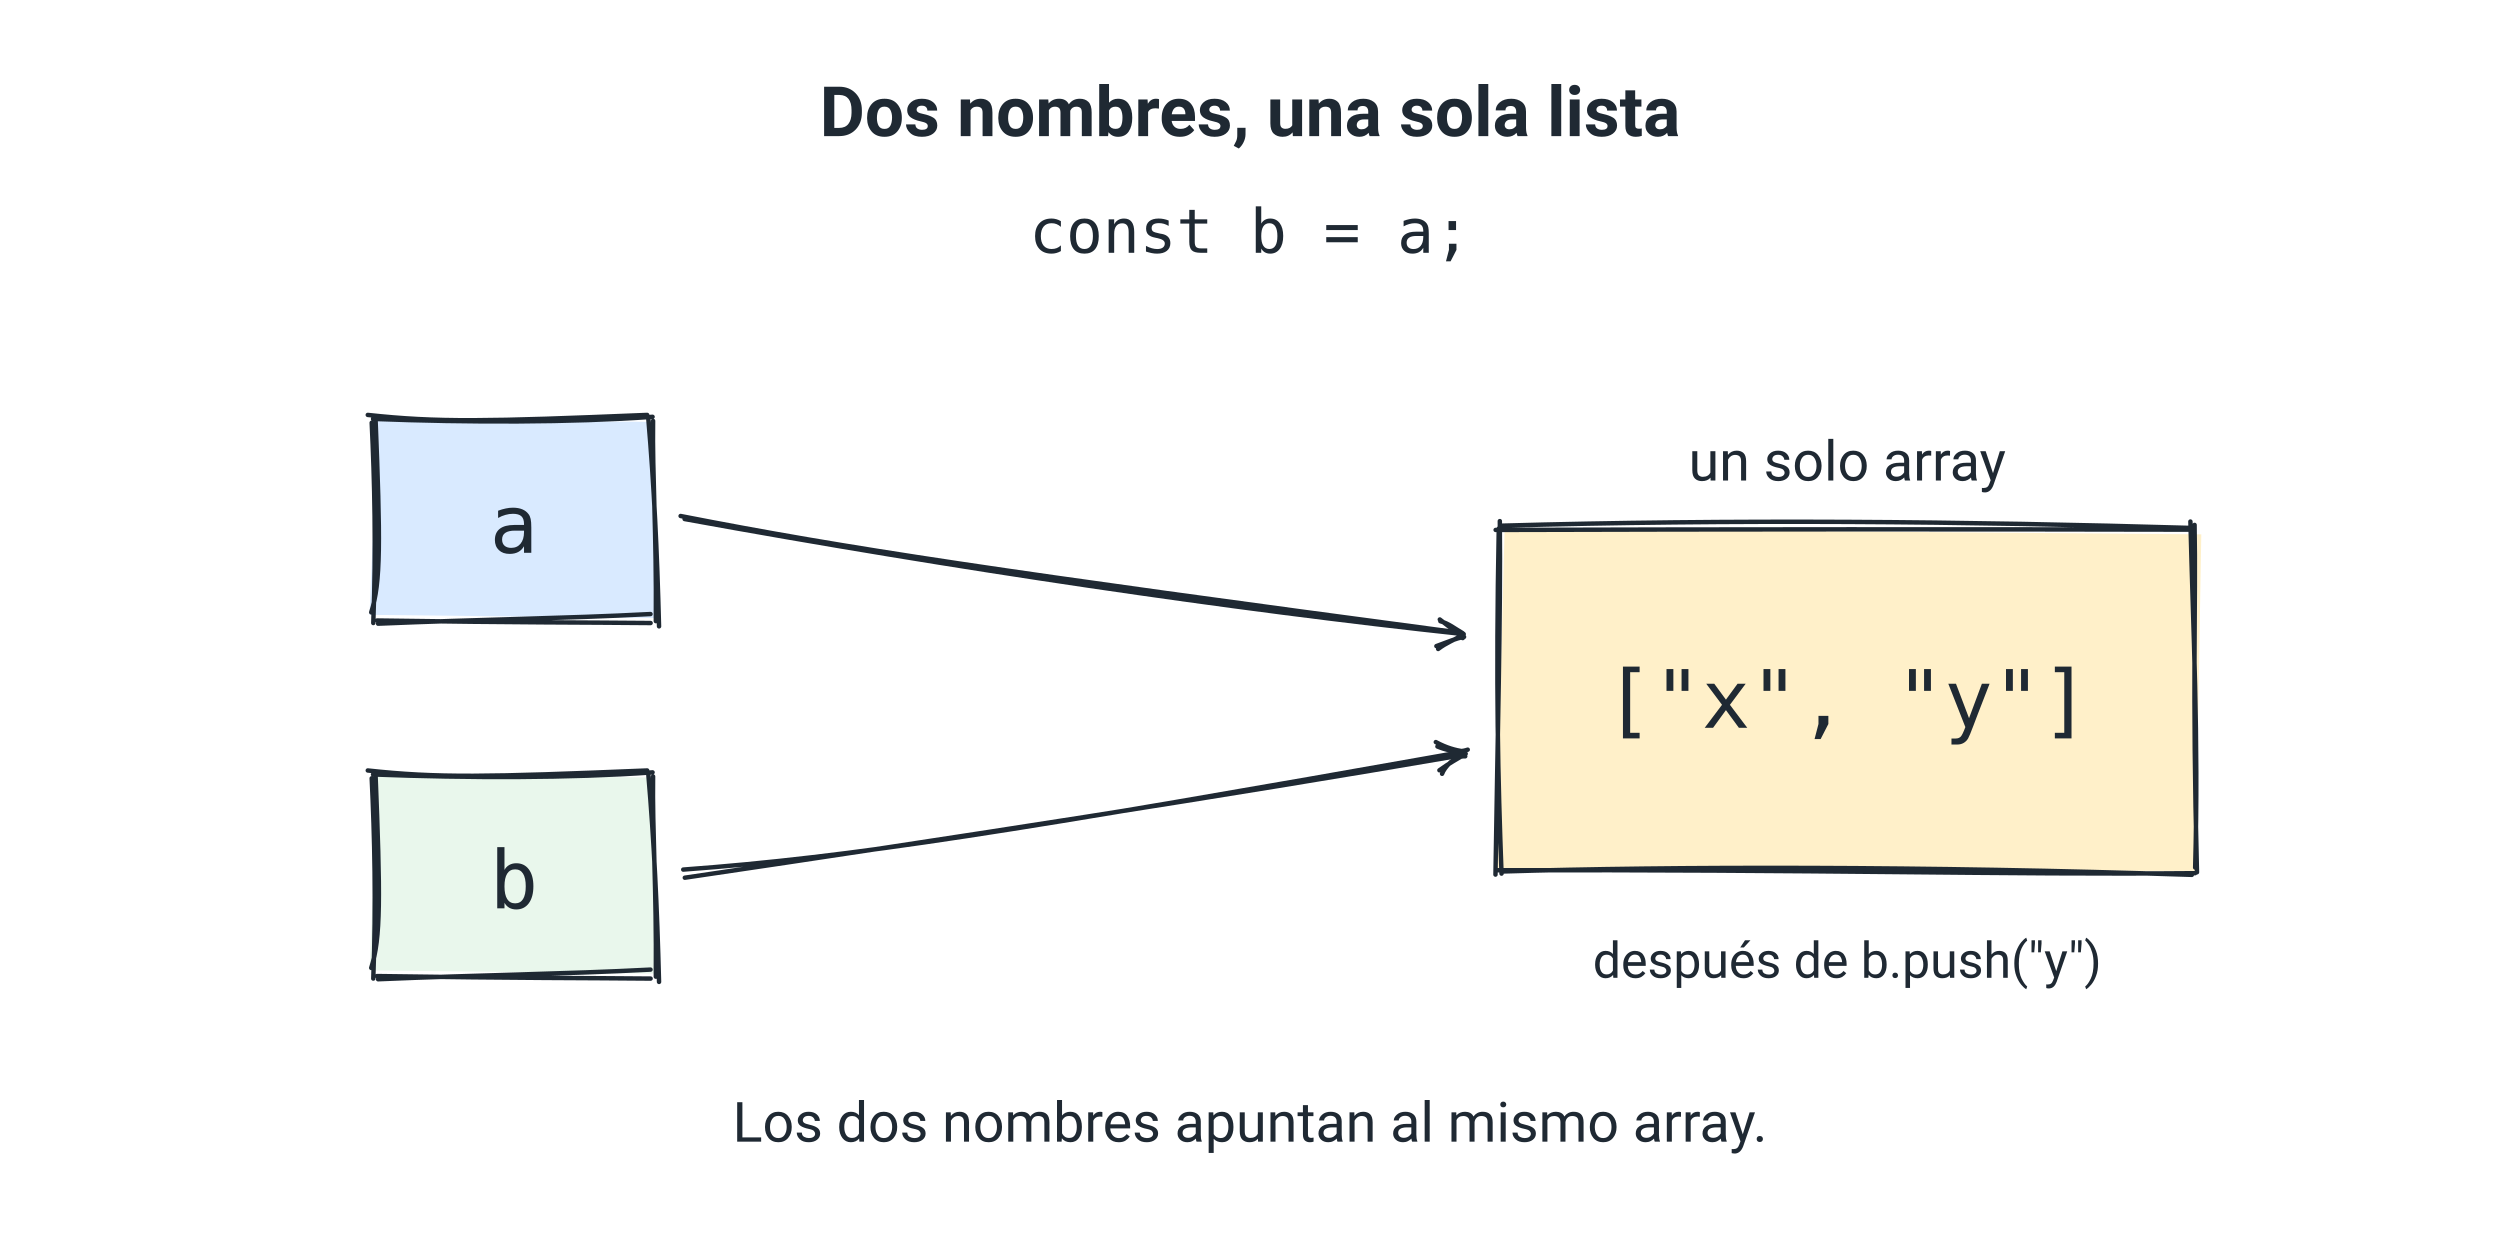
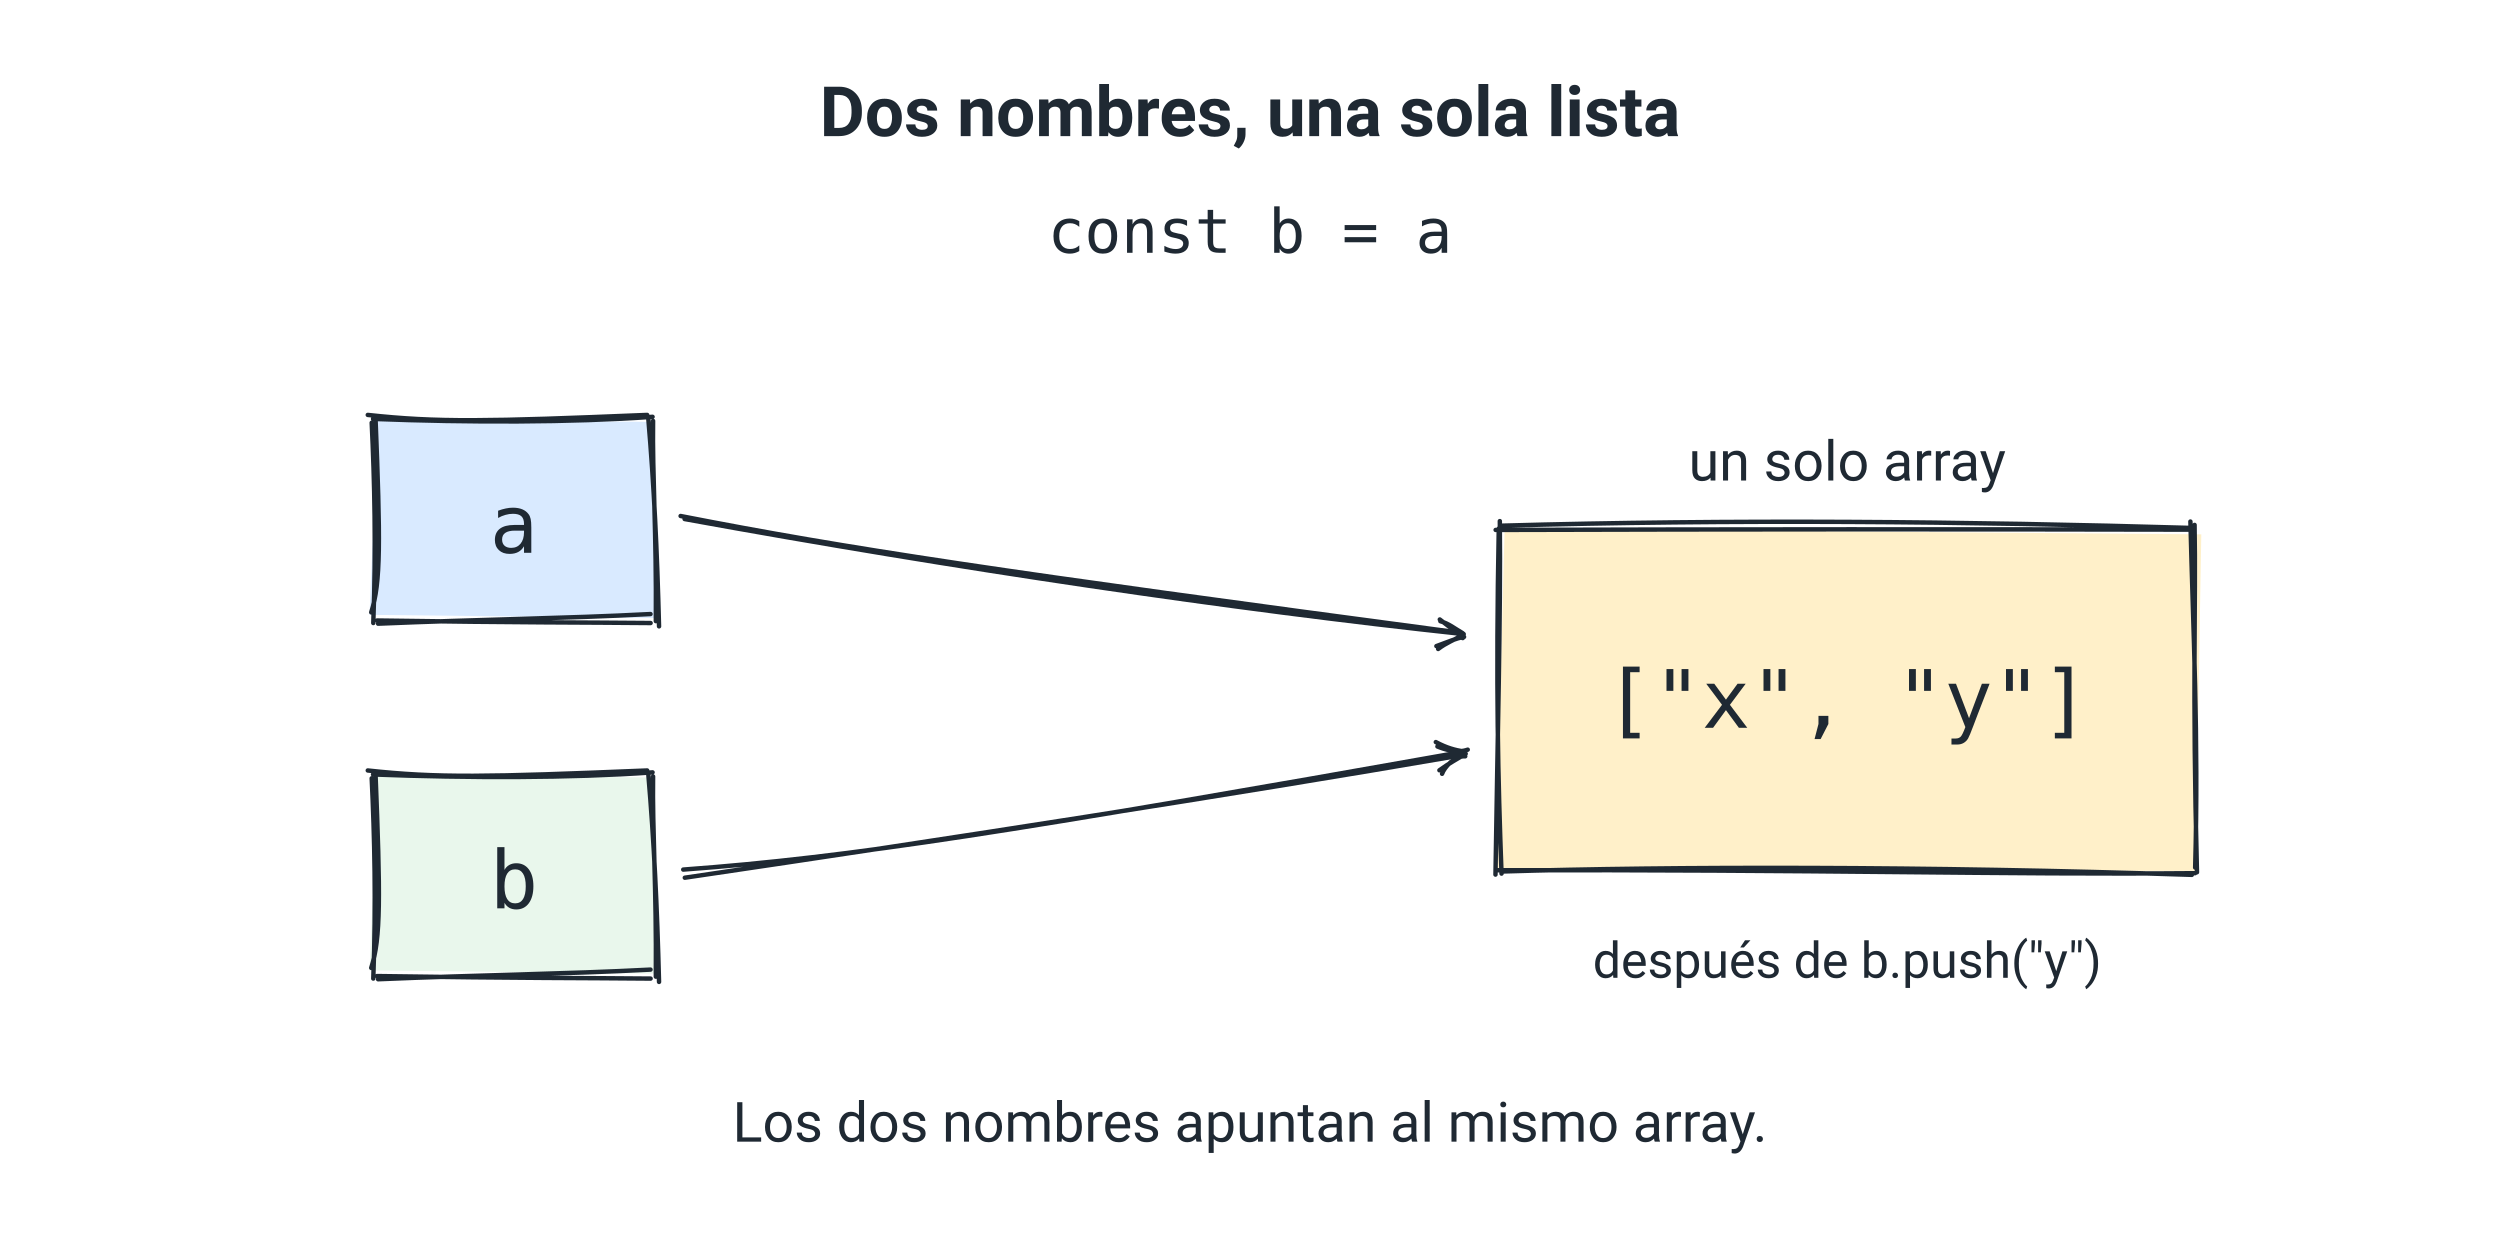
<svg xmlns="http://www.w3.org/2000/svg" viewBox="0 0 900 450" width="900" height="450" font-family="system-ui, -apple-system, 'Segoe UI', Roboto, sans-serif">
  <rect width="900" height="450" fill="#ffffff" />
  <text x="450" y="49" font-size="25" font-weight="700" fill="#1f2933" text-anchor="middle">Dos nombres, una sola lista</text>
-   <text x="450" y="91" font-size="22" font-weight="400" fill="#1f2933" text-anchor="middle" font-family="monospace">const b = a;</text>
+   <text x="450" y="91" font-size="22" font-weight="400" fill="#1f2933" text-anchor="middle" font-family="monospace">const b = a</text>
  <path d="M136.037 150.937 L234.115 151.88 L237.309 222.53 L133.023 221.346" stroke="none" stroke-width="0" fill="#d9eaff" stroke-linecap="round" stroke-linejoin="round" />
  <path d="M132.401 149.371 C157.293 152.092, 175.109 151.762, 232.978 149.37 M134.297 150.808 C168.745 152.13, 205.679 152.146, 234.919 150.051 M233.384 150.68 C235.463 175.017, 236.556 198.111, 237.254 225.489 M235.109 151.527 C234.831 171.044, 236.345 191.391, 236.103 223.605 M234.18 221.058 C203.006 222.686, 173.338 222.94, 136.112 224.528 M234.215 224.292 C211.062 224.051, 188.165 224.18, 135.744 223.381 M133.643 220.439 C137.106 209.74, 136.941 194.734, 135.185 150.425 M134.383 224.284 C135.396 197.311, 134.801 172.729, 133.811 152.191" stroke="#1f2933" stroke-width="1.6" fill="none" stroke-linecap="round" stroke-linejoin="round" />
  <text x="185" y="199" font-size="29" font-weight="400" fill="#1f2933" text-anchor="middle" font-family="monospace">a</text>
  <path d="M136.037 278.937 L234.115 279.88 L237.309 350.53 L133.023 349.346" stroke="none" stroke-width="0" fill="#e9f7ec" stroke-linecap="round" stroke-linejoin="round" />
  <path d="M132.401 277.371 C157.293 280.092, 175.109 279.762, 232.978 277.37 M134.297 278.808 C168.745 280.13, 205.679 280.146, 234.919 278.051 M233.384 278.68 C235.463 303.017, 236.556 326.111, 237.254 353.489 M235.109 279.527 C234.831 299.044, 236.345 319.391, 236.103 351.605 M234.18 349.058 C203.006 350.686, 173.338 350.94, 136.112 352.528 M234.215 352.292 C211.062 352.051, 188.165 352.18, 135.744 351.381 M133.643 348.439 C137.106 337.74, 136.941 322.734, 135.185 278.425 M134.383 352.284 C135.396 325.311, 134.801 300.729, 133.811 280.191" stroke="#1f2933" stroke-width="1.6" fill="none" stroke-linecap="round" stroke-linejoin="round" />
  <text x="185" y="327" font-size="29" font-weight="400" fill="#1f2933" text-anchor="middle" font-family="monospace">b</text>
  <path d="M245.021 185.76 C304.848 197.476, 359.191 205.626, 525.461 227.759 M246.465 186.854 C344.136 204.629, 443.499 219.319, 526.938 228.277" stroke="#1f2933" stroke-width="1.6" fill="none" stroke-linecap="round" stroke-linejoin="round" />
  <path d="M526.111 228.824 C523.431 230.424, 520.644 231.406, 517.735 233.631 M527.06 229.29 C523.863 229.872, 521.767 230.933, 517.101 232.595" stroke="#1f2933" stroke-width="1.6" fill="none" stroke-linecap="round" stroke-linejoin="round" />
  <path d="M526.549 227.932 C523.64 226.244, 521.543 224.464, 518.526 223.639 M526.568 229.711 C524.425 227.569, 522.456 226.206, 518.324 223.008" stroke="#1f2933" stroke-width="1.6" fill="none" stroke-linecap="round" stroke-linejoin="round" />
  <path d="M245.967 313.051 C306.443 308.607, 364.464 299.428, 527.141 270.562 M246.531 315.977 C344.385 301.54, 440.915 286.571, 526.095 271.906" stroke="#1f2933" stroke-width="1.6" fill="none" stroke-linecap="round" stroke-linejoin="round" />
  <path d="M527.484 272.27 C523.666 271.994, 519.941 276.242, 519.146 278.57 M527.649 271.333 C524.697 273.216, 521.758 274.679, 518.188 277.303" stroke="#1f2933" stroke-width="1.6" fill="none" stroke-linecap="round" stroke-linejoin="round" />
  <path d="M528.379 269.878 C524.46 271.279, 519.972 269.755, 517.473 268.736 M526.778 270.506 C523.934 270.046, 520.849 269.283, 516.892 267.148" stroke="#1f2933" stroke-width="1.6" fill="none" stroke-linecap="round" stroke-linejoin="round" />
  <path d="M541.666 190.345 L792.467 192.363 L790.393 313.515 L538.412 313.575" stroke="none" stroke-width="0" fill="#fff0c9" stroke-linecap="round" stroke-linejoin="round" />
  <path d="M538.432 190.776 C624.584 190.512, 707.513 190.486, 789.415 190.677 M540.146 189.257 C623.984 186.905, 706.661 187.672, 789.957 190.085 M788.547 187.755 C789.479 226.511, 791.547 264.936, 790.258 312.317 M790.051 188.971 C790.566 217.678, 789.17 246.277, 790.909 314.022 M790.238 314.348 C722.029 314.959, 655.058 312.995, 538.427 313.291 M789.061 314.946 C693.941 311.787, 600.763 311.878, 540.692 313.74 M538.37 314.848 C539.083 266.886, 540.294 221.732, 539.935 187.598 M540.553 314.498 C539.309 280.823, 538.469 247.531, 539.554 190.244" stroke="#1f2933" stroke-width="1.6" fill="none" stroke-linecap="round" stroke-linejoin="round" />
  <text x="665" y="173" font-size="20" font-weight="400" fill="#1f2933" text-anchor="middle">un solo array</text>
  <text x="665" y="262" font-size="29" font-weight="400" fill="#1f2933" text-anchor="middle" font-family="monospace">["x", "y"]</text>
  <text x="665" y="352" font-size="18" font-weight="400" fill="#1f2933" text-anchor="middle">después de b.push("y")</text>
  <text x="450" y="411" font-size="20" font-weight="400" fill="#1f2933" text-anchor="middle">Los dos nombres apuntan al mismo array.</text>
</svg>
